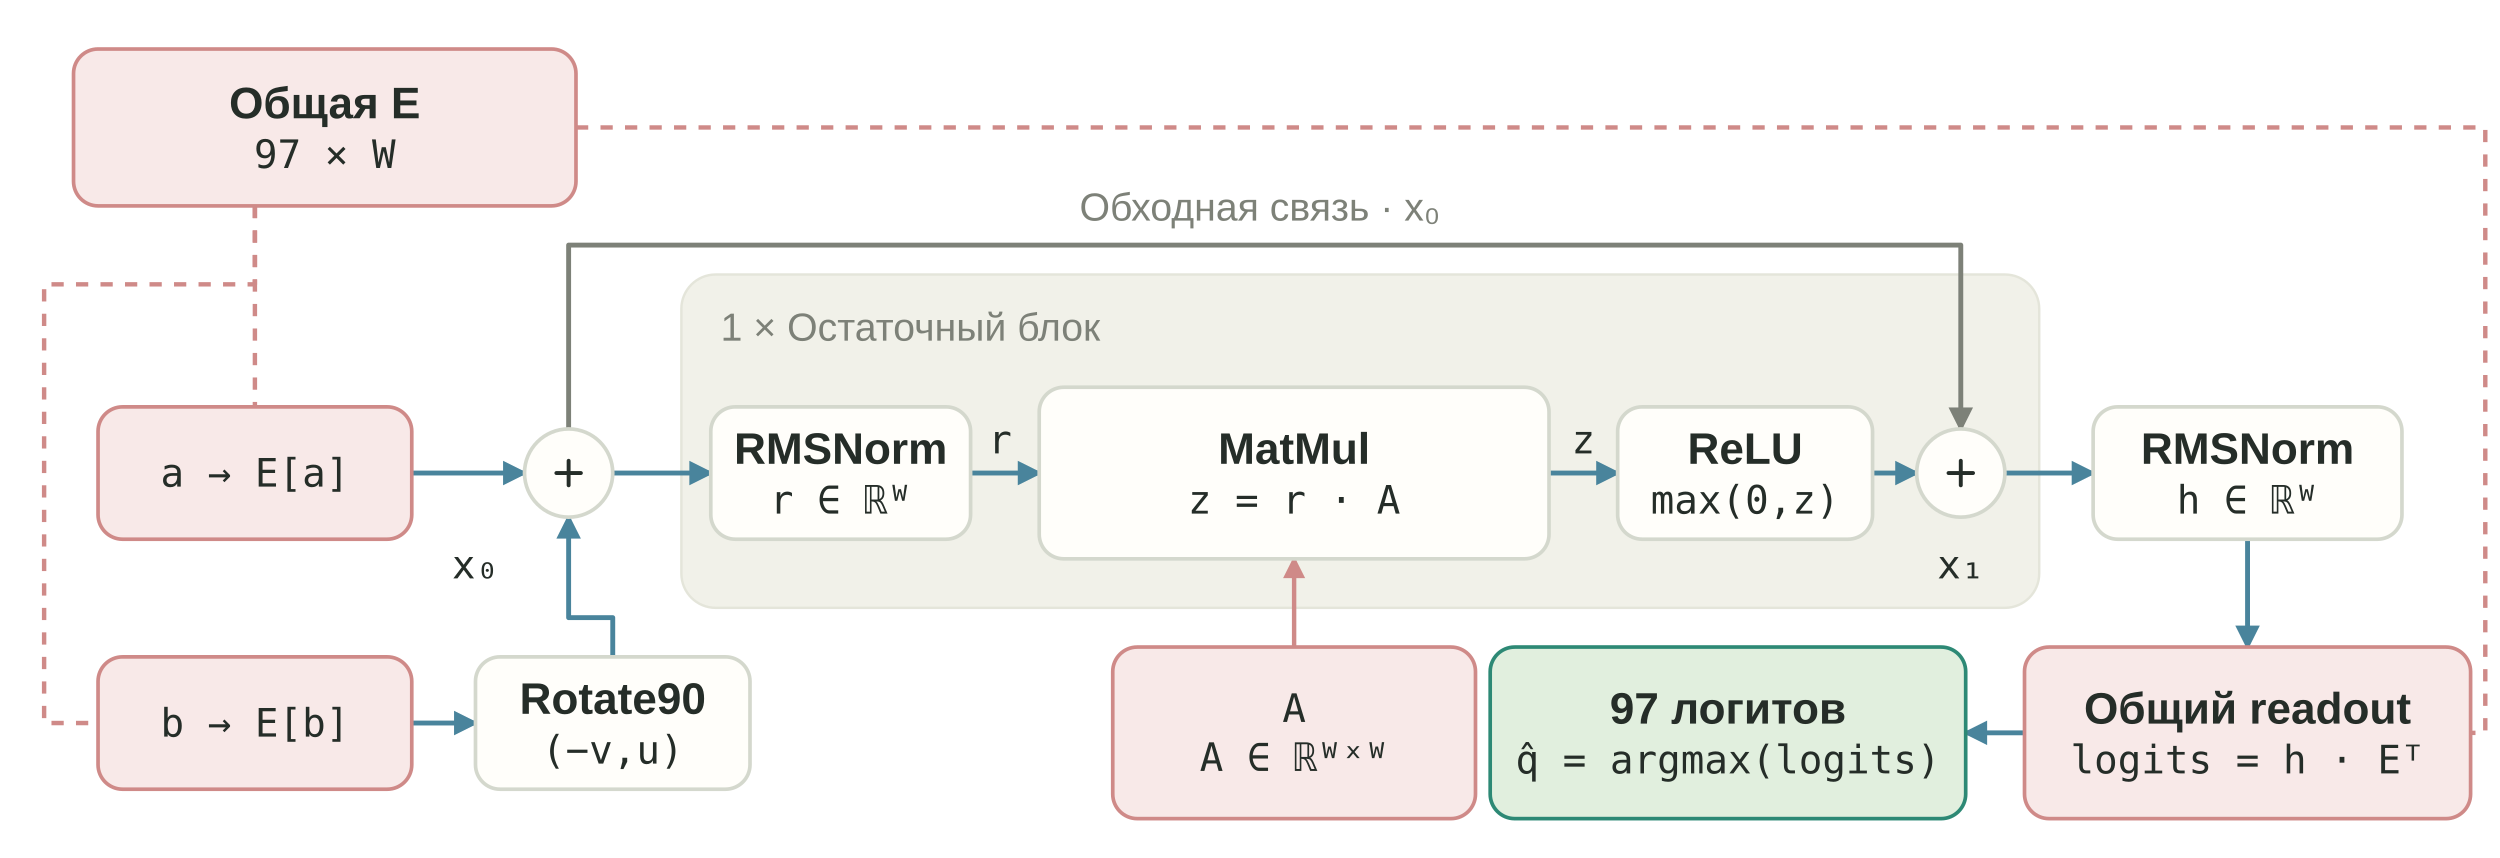
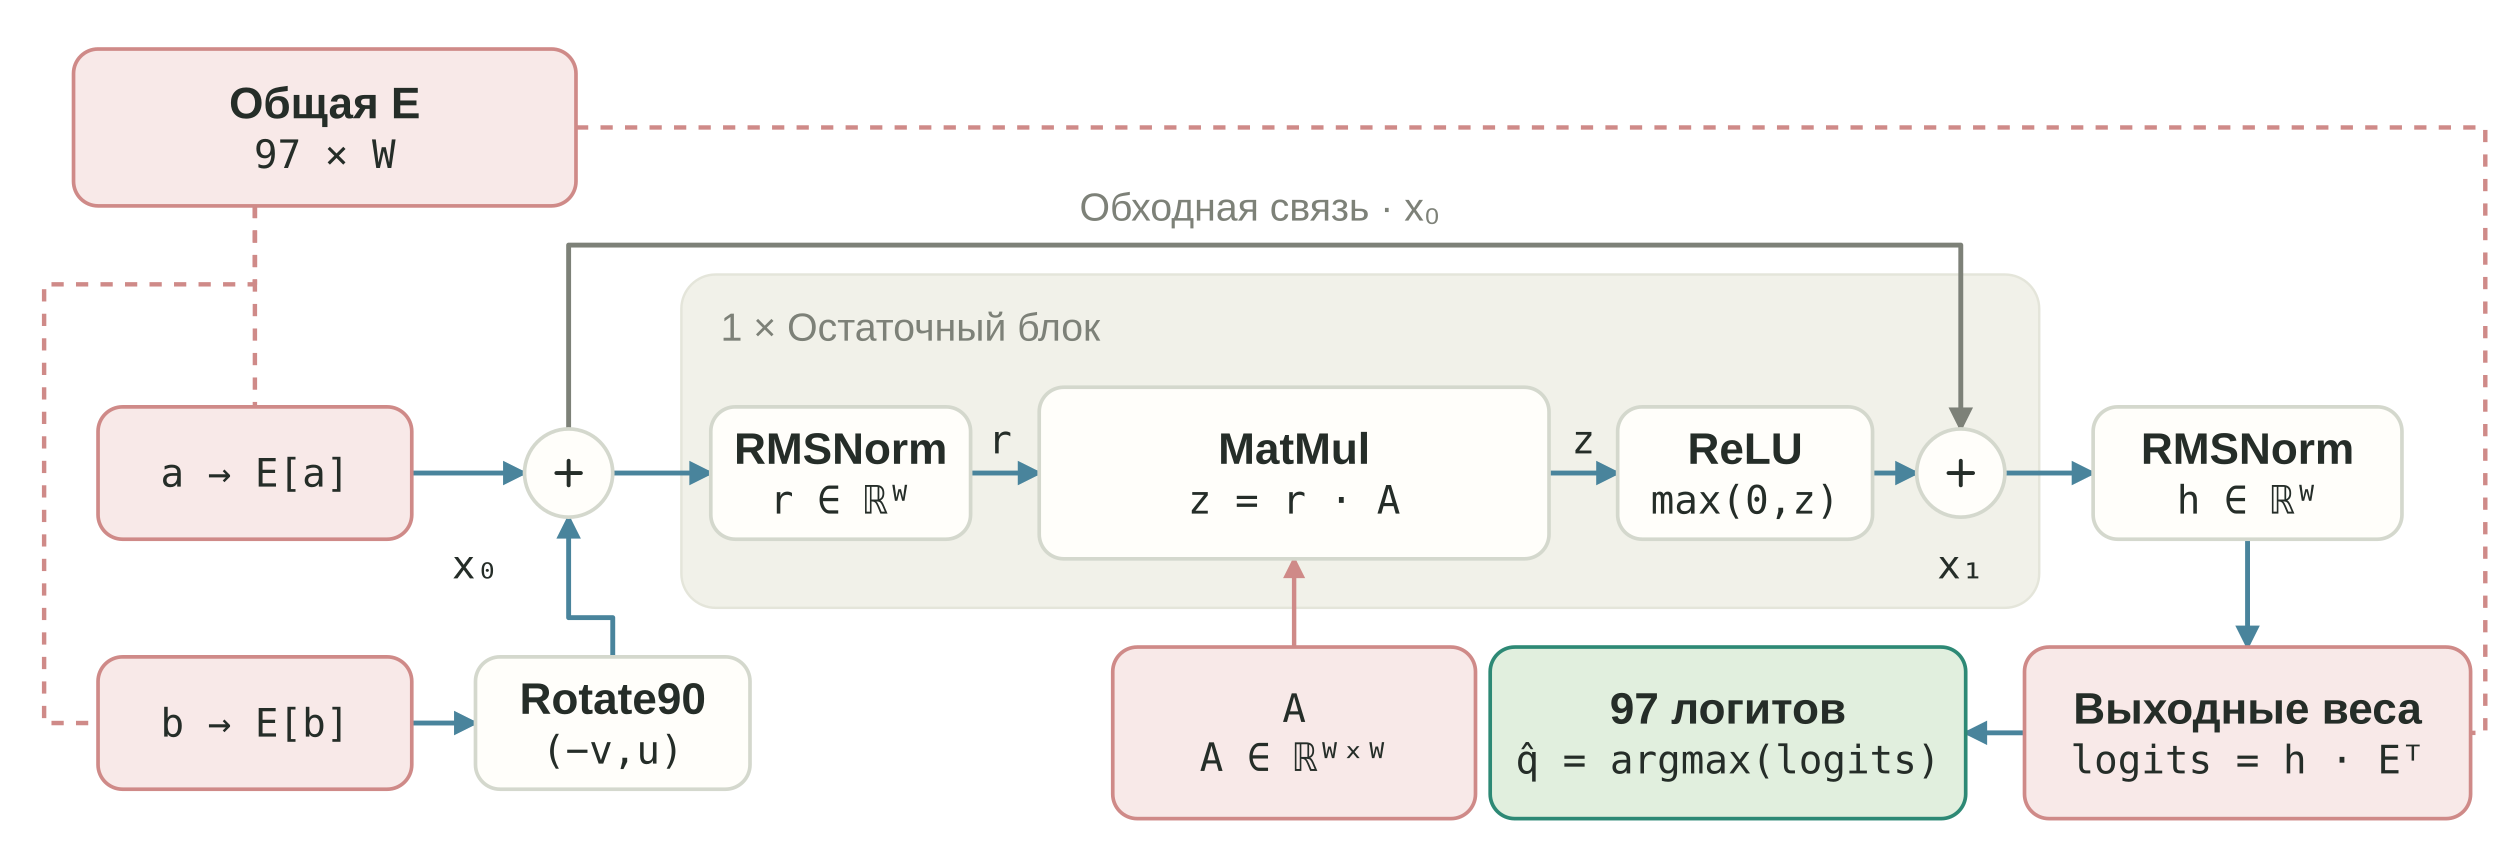
<svg xmlns="http://www.w3.org/2000/svg" lang="ru" viewBox="0 0 1020 350" role="img" aria-labelledby="title description">
  <defs>
    <marker id="arrow" viewBox="0 0 8 8" refX="7" refY="4" markerWidth="5" markerHeight="5" orient="auto-start-reverse">
      <path d="M0 0L8 4L0 8Z" fill="#49849c" />
    </marker>
    <marker id="skip-arrow" viewBox="0 0 8 8" refX="7" refY="4" markerWidth="5" markerHeight="5" orient="auto">
      <path d="M0 0L8 4L0 8Z" fill="#7d8178" />
    </marker>
    <marker id="parameter-arrow" viewBox="0 0 8 8" refX="7" refY="4" markerWidth="5" markerHeight="5" orient="auto">
      <path d="M0 0L8 4L0 8Z" fill="#cf8a88" />
    </marker>
  </defs>
  <style>
  text { font-family: Arial, 'Noto Sans CJK JP', sans-serif; font-size: 18px; fill: #252d28; }
  .label { font-weight: 600; }
  .formula { font-family: 'DejaVu Sans Mono', monospace; font-size: 16px; font-weight: 400; }
  .annotation { font-size: 16px; }
  .operator { fill: none; stroke: #252d28; stroke-width: 1.6; stroke-linecap: round; }
  .muted { fill: #7d8178; }
  .fixed rect, .fixed circle { fill: #fffefa; stroke: #d4d8cd; stroke-width: 1.5; }
  .learned rect { fill: #f8e9e8; stroke: #cf8a88; stroke-width: 1.5; }
  .answer rect { fill: #e1efde; stroke: #2d8975; stroke-width: 1.5; }
  .branch { fill: #f1f1e9; stroke: #e4e5da; }
  .flow { fill: none; stroke: #49849c; stroke-width: 2; marker-end: url(#arrow); stroke-linejoin: round; }
  .skip { fill: none; stroke: #7d8178; stroke-width: 2; marker-end: url(#skip-arrow); stroke-linejoin: round; }
  .parameter { fill: none; stroke: #cf8a88; stroke-width: 1.8; marker-end: url(#parameter-arrow); stroke-linejoin: round; }
  .shared { fill: none; stroke: #cf8a88; stroke-width: 1.8; stroke-dasharray: 5 5; stroke-linejoin: round; }
</style>
  <rect class="branch" x="278" y="112" width="554" height="136" rx="14" />
  <text x="294" y="139" class="muted annotation">1 × Остаточный блок</text>
  <path id="shared-a" d="M104 84V166" class="shared" />
  <path id="shared-b" d="M104 84V116H18V295H40" class="shared" />
  <path id="shared-readout" d="M235 52H1014V299H1008" class="shared" />
  <path id="a-input" d="M168 193H214" class="flow" />
  <path id="b-input" d="M168 295H194" class="flow" />
  <path id="rotated-input" d="M250 268V252H232V211" class="flow" />
  <path id="normalize-input" d="M250 193H290" class="flow" />
  <path id="dense-input" d="M396 193H424" class="flow" />
  <path id="dense-weights" d="M528 264V228" class="parameter" />
  <path id="relu-input" d="M632 193H660" class="flow" />
  <path id="branch-output" d="M764 193H782" class="flow" />
  <path id="residual-skip" d="M232 175V100H800V175" class="skip" />
  <path id="normalize-output" d="M818 193H854" class="flow" />
  <path id="readout-input" d="M917 220V264" class="flow" />
  <path id="prediction" d="M826 299H802" class="flow" />
  <g id="embedding" class="learned">
    <rect x="30" y="20" width="205" height="64" rx="10" />
    <text x="132.5" y="42" text-anchor="middle" dominant-baseline="central" class="label">Общая E</text>
    <text x="132.5" y="63" text-anchor="middle" dominant-baseline="central" class="formula">97 × W</text>
  </g>
  <g id="lookup-a" class="learned">
    <rect x="40" y="166" width="128" height="54" rx="10" />
    <text x="104" y="193" text-anchor="middle" dominant-baseline="central" class="formula">a → E[a]</text>
  </g>
  <g id="lookup-b" class="learned">
    <rect x="40" y="268" width="128" height="54" rx="10" />
    <text x="104" y="295" text-anchor="middle" dominant-baseline="central" class="formula">b → E[b]</text>
  </g>
  <g id="rotation" class="fixed">
    <rect x="194" y="268" width="112" height="54" rx="10" />
    <text x="250" y="285" text-anchor="middle" dominant-baseline="central" class="label">Rotate90</text>
    <text x="250" y="306" text-anchor="middle" dominant-baseline="central" class="formula">(−v,u)</text>
  </g>
  <g id="input-sum" class="fixed">
    <circle cx="232" cy="193" r="18" />
    <path class="operator" d="M227 193H237M232 188V198" />
    <text x="194" y="236" text-anchor="middle" class="formula">x₀</text>
  </g>
  <g id="input-norm" class="fixed">
    <rect x="290" y="166" width="106" height="54" rx="10" />
    <text x="343" y="183" text-anchor="middle" dominant-baseline="central" class="label">RMSNorm</text>
    <text x="343" y="204" text-anchor="middle" dominant-baseline="central" class="formula">r ∈ ℝᵂ</text>
  </g>
  <g id="dense-matrix" class="learned">
    <rect x="454" y="264" width="148" height="70" rx="10" />
    <text x="528" y="289" text-anchor="middle" dominant-baseline="central" class="formula">A</text>
    <text x="528" y="309" text-anchor="middle" dominant-baseline="central" class="formula">A ∈ ℝᵂˣᵂ</text>
  </g>
  <g id="dense-multiply" class="fixed">
    <rect x="424" y="158" width="208" height="70" rx="10" />
    <text x="528" y="183" text-anchor="middle" dominant-baseline="central" class="label">MatMul</text>
    <text x="528" y="204" text-anchor="middle" dominant-baseline="central" class="formula">z = r · A</text>
  </g>
  <g id="relu" class="fixed">
    <rect x="660" y="166" width="104" height="54" rx="10" />
    <text x="712" y="183" text-anchor="middle" dominant-baseline="central" class="label">ReLU</text>
    <text x="712" y="204" text-anchor="middle" dominant-baseline="central" class="formula">max(0,z)</text>
  </g>
  <g id="residual-sum" class="fixed">
    <circle cx="800" cy="193" r="18" />
    <path class="operator" d="M795 193H805M800 188V198" />
    <text x="800" y="236" text-anchor="middle" class="formula">x₁</text>
  </g>
  <g id="output-norm" class="fixed">
    <rect x="854" y="166" width="126" height="54" rx="10" />
    <text x="917" y="183" text-anchor="middle" dominant-baseline="central" class="label">RMSNorm</text>
    <text x="917" y="204" text-anchor="middle" dominant-baseline="central" class="formula">h ∈ ℝᵂ</text>
  </g>
  <g id="readout" class="learned">
    <rect x="826" y="264" width="182" height="70" rx="10" />
-     <text x="917" y="289" text-anchor="middle" dominant-baseline="central" class="label">Общий readout</text>
+     <text x="917" y="289" text-anchor="middle" dominant-baseline="central" class="label">Выходные веса</text>
    <text x="917" y="310" text-anchor="middle" dominant-baseline="central" class="formula">logits = h · Eᵀ</text>
  </g>
  <g id="answer" class="answer">
    <rect x="608" y="264" width="194" height="70" rx="10" />
    <text x="705" y="289" text-anchor="middle" dominant-baseline="central" class="label">97 логитов</text>
    <text x="705" y="310" text-anchor="middle" dominant-baseline="central" class="formula">q̂ = argmax(logits)</text>
  </g>
  <text x="514" y="90" text-anchor="middle" class="muted annotation">Обходная связь · x₀</text>
  <text x="408" y="185" text-anchor="middle" class="formula">r</text>
  <text x="646" y="185" text-anchor="middle" class="formula">z</text>
</svg>
